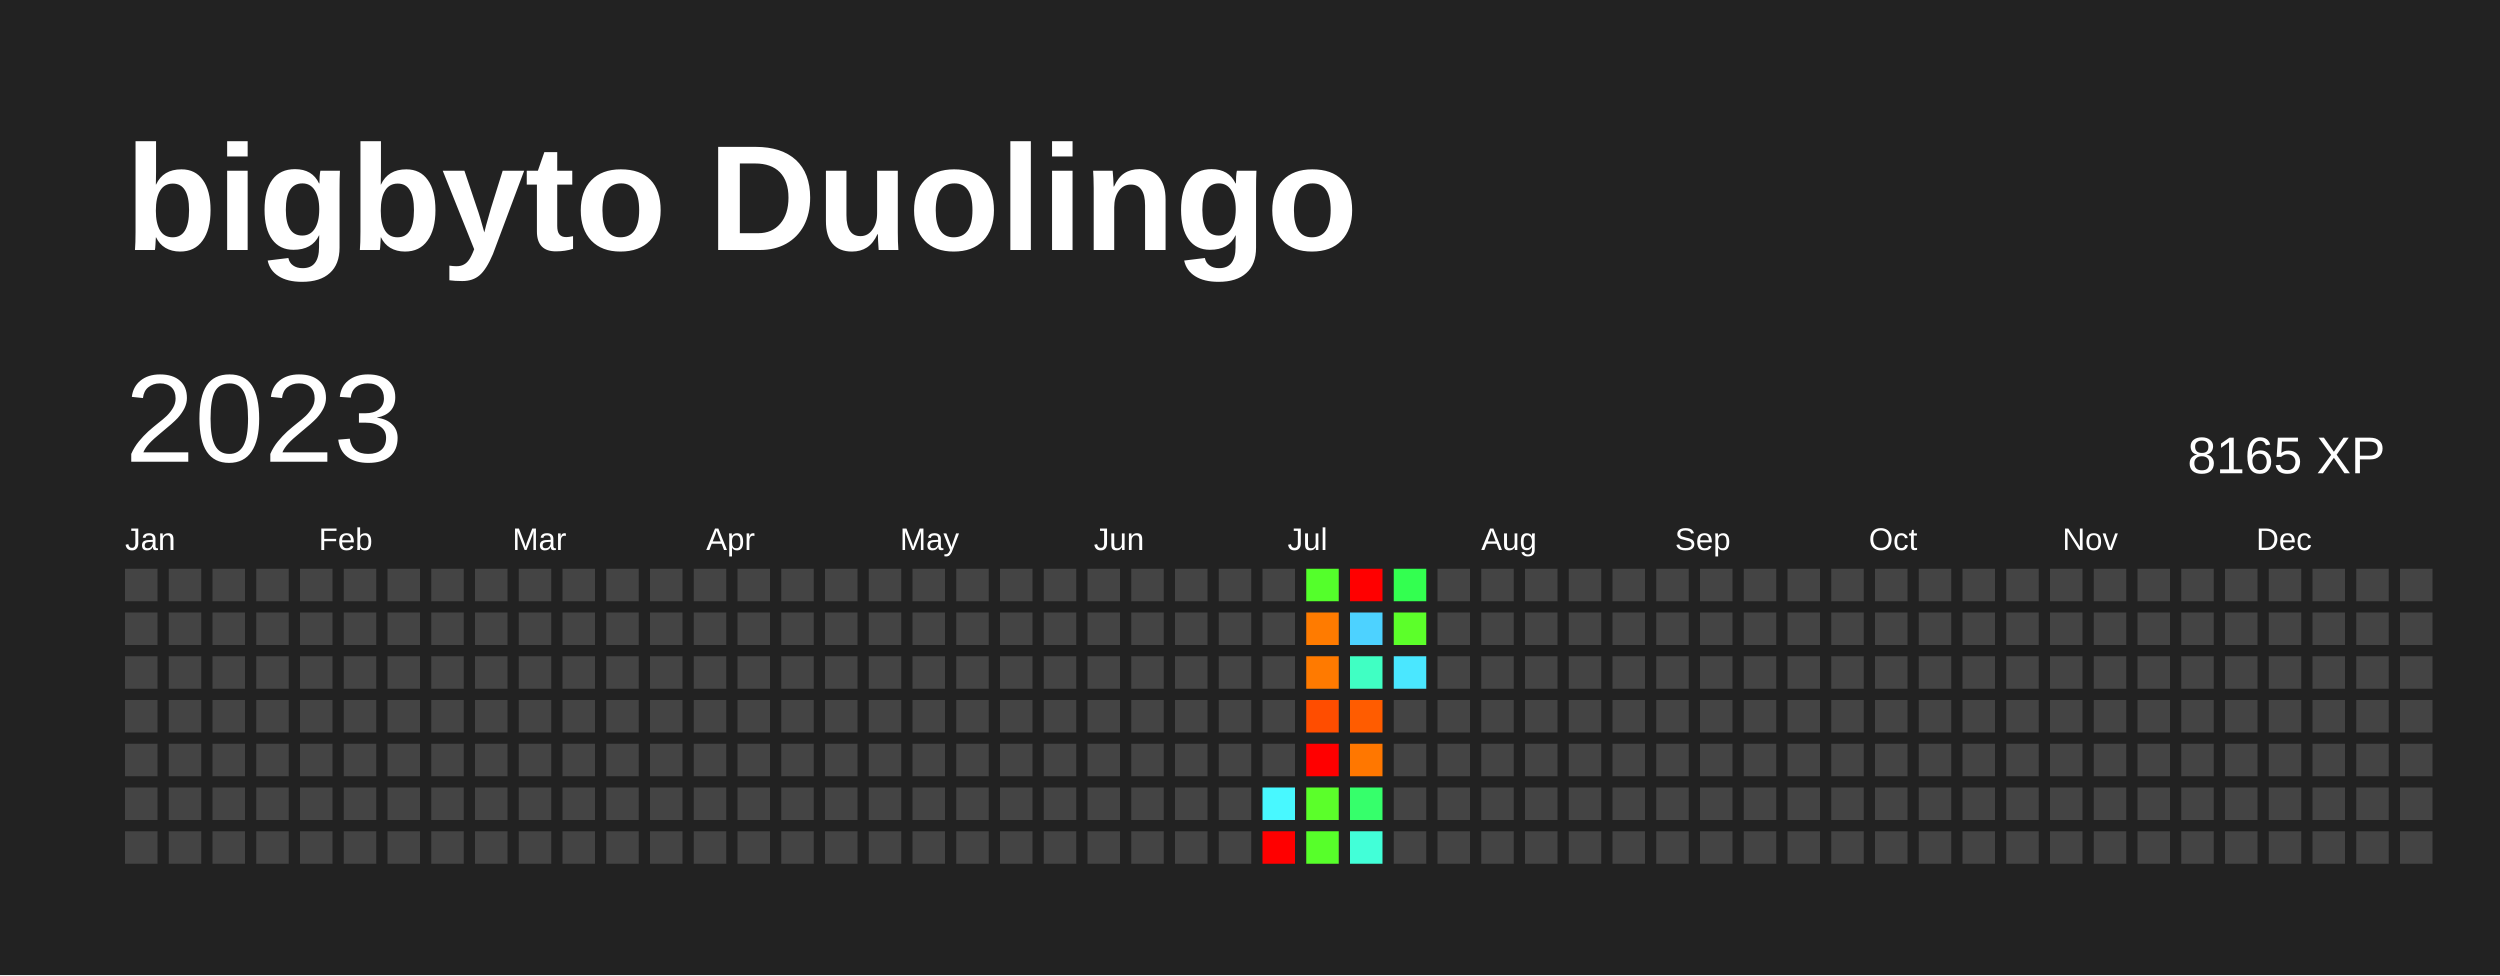
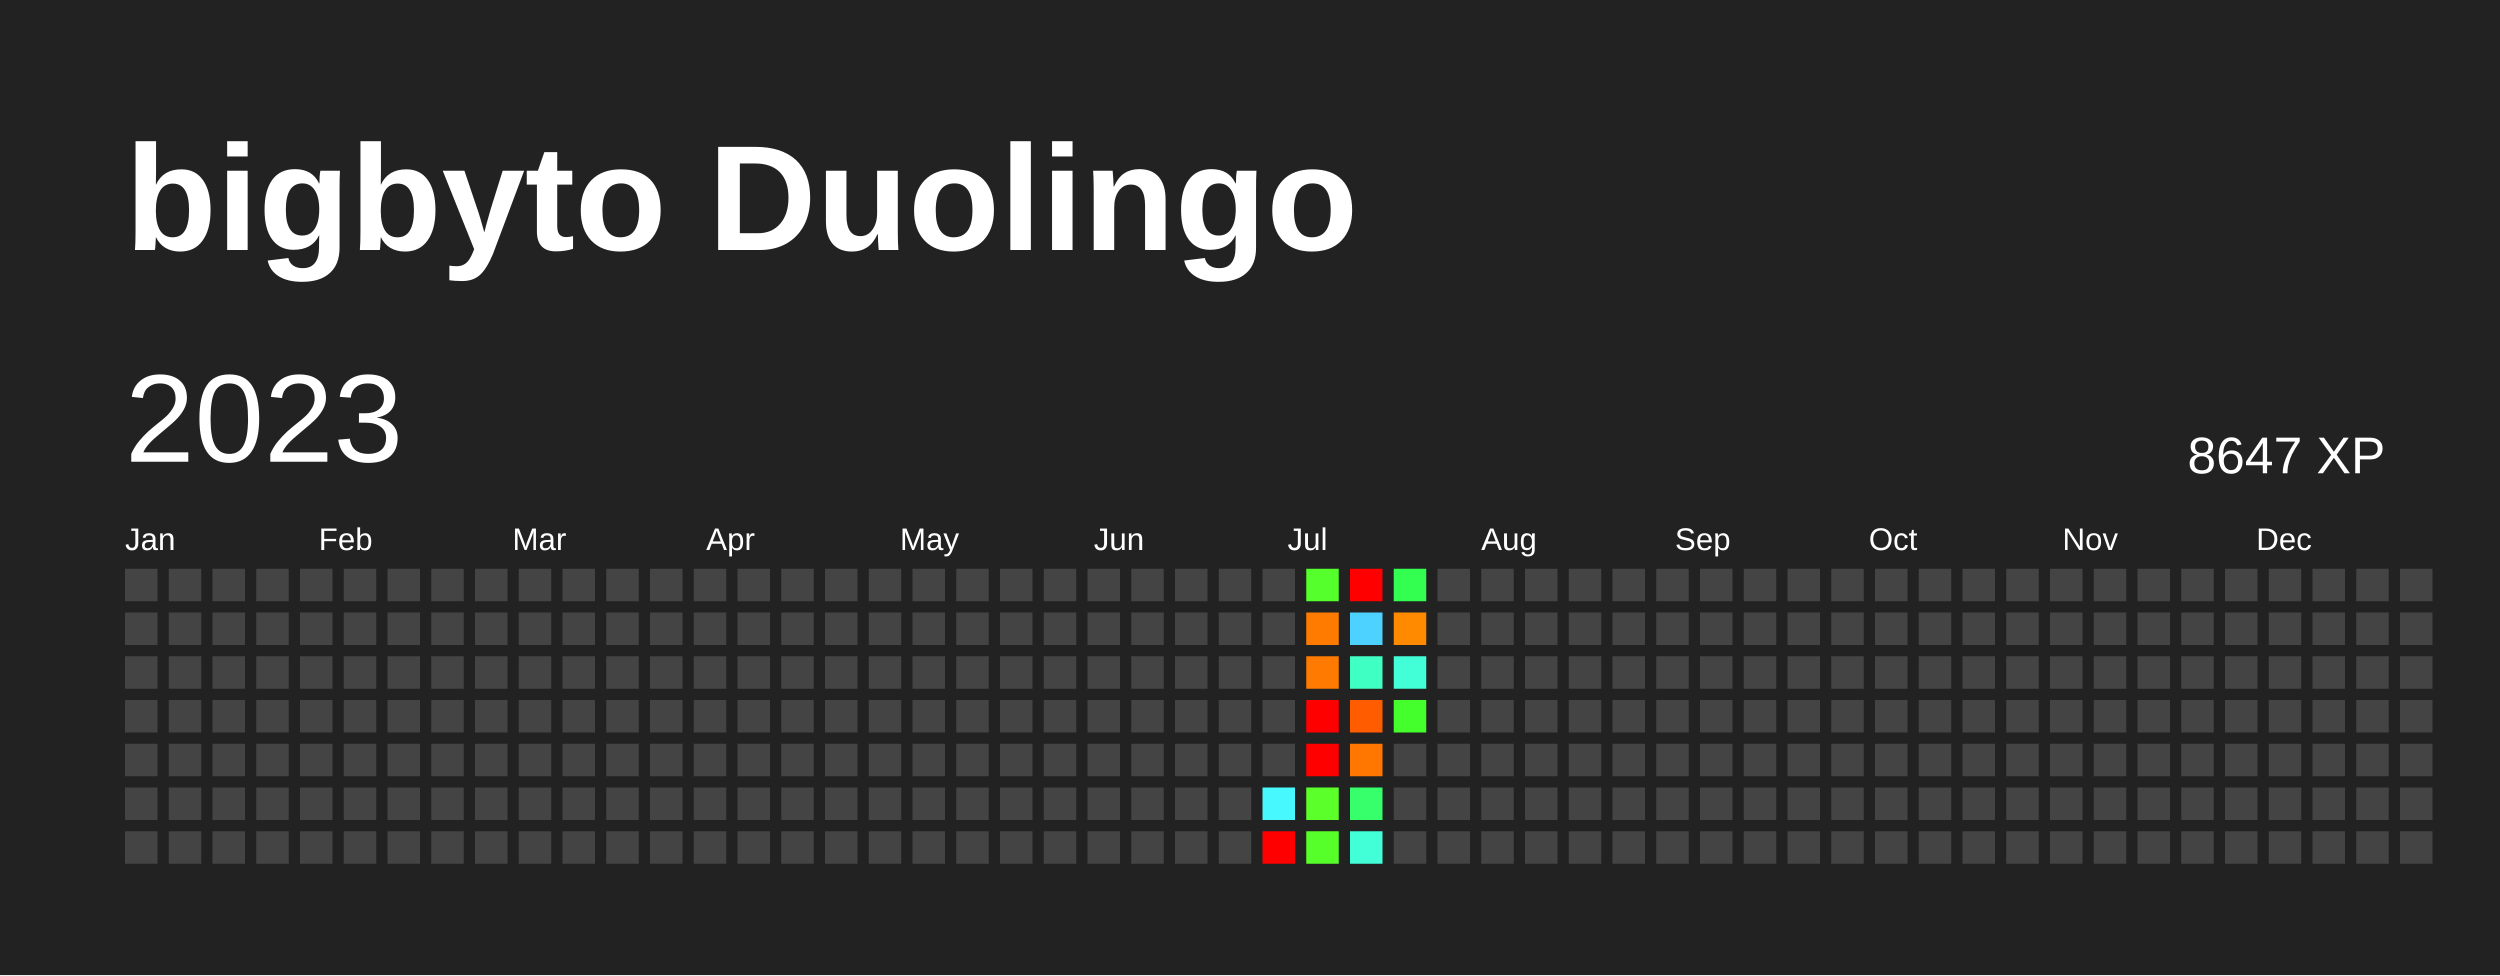
<svg xmlns="http://www.w3.org/2000/svg" baseProfile="full" height="78mm" version="1.1" viewBox="0,0,200,78" width="200mm">
  <defs />
  <rect fill="#222222" height="78" width="200" x="0" y="0" />
  <text fill="#FFFFFF" style="font-size:12px; font-family:Arial; font-weight:bold;" x="10" y="20">bigbyto Duolingo</text>
  <text dominant-baseline="hanging" fill="#FFFFFF" style="font-size:10.0px; font-family:Arial;" x="10" y="30">2023</text>
-   <text dominant-baseline="hanging" fill="#FFFFFF" style="font-size:4.125px; font-family:Arial;" x="175" y="35">8165 XP</text>
+   <text dominant-baseline="hanging" fill="#FFFFFF" style="font-size:4.125px; font-family:Arial;" x="175" y="35">8647 XP</text>
  <text fill="#FFFFFF" style="font-size:2.5px; font-family:Arial" x="10.0" y="44">Jan</text>
  <text fill="#FFFFFF" style="font-size:2.5px; font-family:Arial" x="25.5" y="44">Feb</text>
  <text fill="#FFFFFF" style="font-size:2.5px; font-family:Arial" x="41.0" y="44">Mar</text>
  <text fill="#FFFFFF" style="font-size:2.5px; font-family:Arial" x="56.5" y="44">Apr</text>
  <text fill="#FFFFFF" style="font-size:2.5px; font-family:Arial" x="72.0" y="44">May</text>
  <text fill="#FFFFFF" style="font-size:2.5px; font-family:Arial" x="87.5" y="44">Jun</text>
  <text fill="#FFFFFF" style="font-size:2.5px; font-family:Arial" x="103.0" y="44">Jul</text>
  <text fill="#FFFFFF" style="font-size:2.5px; font-family:Arial" x="118.5" y="44">Aug</text>
  <text fill="#FFFFFF" style="font-size:2.5px; font-family:Arial" x="134.0" y="44">Sep</text>
  <text fill="#FFFFFF" style="font-size:2.5px; font-family:Arial" x="149.5" y="44">Oct</text>
  <text fill="#FFFFFF" style="font-size:2.5px; font-family:Arial" x="165.0" y="44">Nov</text>
  <text fill="#FFFFFF" style="font-size:2.5px; font-family:Arial" x="180.5" y="44">Dec</text>
  <rect fill="#444444" height="2.6" width="2.6" x="10.0" y="45.5" />
  <rect fill="#444444" height="2.6" width="2.6" x="10.0" y="49.0" />
  <rect fill="#444444" height="2.6" width="2.6" x="10.0" y="52.5" />
  <rect fill="#444444" height="2.6" width="2.6" x="10.0" y="56.0" />
  <rect fill="#444444" height="2.6" width="2.6" x="10.0" y="59.5" />
  <rect fill="#444444" height="2.6" width="2.6" x="10.0" y="63.0" />
  <rect fill="#444444" height="2.6" width="2.6" x="10.0" y="66.5" />
  <rect fill="#444444" height="2.6" width="2.6" x="13.5" y="45.5" />
  <rect fill="#444444" height="2.6" width="2.6" x="13.5" y="49.0" />
  <rect fill="#444444" height="2.6" width="2.6" x="13.5" y="52.5" />
  <rect fill="#444444" height="2.6" width="2.6" x="13.5" y="56.0" />
  <rect fill="#444444" height="2.6" width="2.6" x="13.5" y="59.5" />
  <rect fill="#444444" height="2.6" width="2.6" x="13.5" y="63.0" />
  <rect fill="#444444" height="2.6" width="2.6" x="13.5" y="66.5" />
  <rect fill="#444444" height="2.6" width="2.6" x="17.0" y="45.5" />
  <rect fill="#444444" height="2.6" width="2.6" x="17.0" y="49.0" />
  <rect fill="#444444" height="2.6" width="2.6" x="17.0" y="52.5" />
  <rect fill="#444444" height="2.6" width="2.6" x="17.0" y="56.0" />
  <rect fill="#444444" height="2.6" width="2.6" x="17.0" y="59.5" />
  <rect fill="#444444" height="2.6" width="2.6" x="17.0" y="63.0" />
  <rect fill="#444444" height="2.6" width="2.6" x="17.0" y="66.5" />
  <rect fill="#444444" height="2.6" width="2.6" x="20.5" y="45.5" />
  <rect fill="#444444" height="2.6" width="2.6" x="20.5" y="49.0" />
  <rect fill="#444444" height="2.6" width="2.6" x="20.5" y="52.5" />
  <rect fill="#444444" height="2.6" width="2.6" x="20.5" y="56.0" />
  <rect fill="#444444" height="2.6" width="2.6" x="20.5" y="59.5" />
  <rect fill="#444444" height="2.6" width="2.6" x="20.5" y="63.0" />
  <rect fill="#444444" height="2.6" width="2.6" x="20.5" y="66.5" />
  <rect fill="#444444" height="2.6" width="2.6" x="24.0" y="45.5" />
  <rect fill="#444444" height="2.6" width="2.6" x="24.0" y="49.0" />
  <rect fill="#444444" height="2.6" width="2.6" x="24.0" y="52.5" />
  <rect fill="#444444" height="2.6" width="2.6" x="24.0" y="56.0" />
  <rect fill="#444444" height="2.6" width="2.6" x="24.0" y="59.5" />
  <rect fill="#444444" height="2.6" width="2.6" x="24.0" y="63.0" />
  <rect fill="#444444" height="2.6" width="2.6" x="24.0" y="66.5" />
  <rect fill="#444444" height="2.6" width="2.6" x="27.5" y="45.5" />
  <rect fill="#444444" height="2.6" width="2.6" x="27.5" y="49.0" />
  <rect fill="#444444" height="2.6" width="2.6" x="27.5" y="52.5" />
  <rect fill="#444444" height="2.6" width="2.6" x="27.5" y="56.0" />
  <rect fill="#444444" height="2.6" width="2.6" x="27.5" y="59.5" />
  <rect fill="#444444" height="2.6" width="2.6" x="27.5" y="63.0" />
  <rect fill="#444444" height="2.6" width="2.6" x="27.5" y="66.5" />
  <rect fill="#444444" height="2.6" width="2.6" x="31.0" y="45.5" />
  <rect fill="#444444" height="2.6" width="2.6" x="31.0" y="49.0" />
  <rect fill="#444444" height="2.6" width="2.6" x="31.0" y="52.5" />
  <rect fill="#444444" height="2.6" width="2.6" x="31.0" y="56.0" />
  <rect fill="#444444" height="2.6" width="2.6" x="31.0" y="59.5" />
  <rect fill="#444444" height="2.6" width="2.6" x="31.0" y="63.0" />
  <rect fill="#444444" height="2.6" width="2.6" x="31.0" y="66.5" />
  <rect fill="#444444" height="2.6" width="2.6" x="34.5" y="45.5" />
  <rect fill="#444444" height="2.6" width="2.6" x="34.5" y="49.0" />
  <rect fill="#444444" height="2.6" width="2.6" x="34.5" y="52.5" />
  <rect fill="#444444" height="2.6" width="2.6" x="34.5" y="56.0" />
  <rect fill="#444444" height="2.6" width="2.6" x="34.5" y="59.5" />
  <rect fill="#444444" height="2.6" width="2.6" x="34.5" y="63.0" />
  <rect fill="#444444" height="2.6" width="2.6" x="34.5" y="66.5" />
  <rect fill="#444444" height="2.6" width="2.6" x="38.0" y="45.5" />
  <rect fill="#444444" height="2.6" width="2.6" x="38.0" y="49.0" />
  <rect fill="#444444" height="2.6" width="2.6" x="38.0" y="52.5" />
  <rect fill="#444444" height="2.6" width="2.6" x="38.0" y="56.0" />
  <rect fill="#444444" height="2.6" width="2.6" x="38.0" y="59.5" />
  <rect fill="#444444" height="2.6" width="2.6" x="38.0" y="63.0" />
  <rect fill="#444444" height="2.6" width="2.6" x="38.0" y="66.5" />
  <rect fill="#444444" height="2.6" width="2.6" x="41.5" y="45.5" />
  <rect fill="#444444" height="2.6" width="2.6" x="41.5" y="49.0" />
  <rect fill="#444444" height="2.6" width="2.6" x="41.5" y="52.5" />
  <rect fill="#444444" height="2.6" width="2.6" x="41.5" y="56.0" />
  <rect fill="#444444" height="2.6" width="2.6" x="41.5" y="59.5" />
  <rect fill="#444444" height="2.6" width="2.6" x="41.5" y="63.0" />
  <rect fill="#444444" height="2.6" width="2.6" x="41.5" y="66.5" />
  <rect fill="#444444" height="2.6" width="2.6" x="45.0" y="45.5" />
  <rect fill="#444444" height="2.6" width="2.6" x="45.0" y="49.0" />
  <rect fill="#444444" height="2.6" width="2.6" x="45.0" y="52.5" />
  <rect fill="#444444" height="2.6" width="2.6" x="45.0" y="56.0" />
  <rect fill="#444444" height="2.6" width="2.6" x="45.0" y="59.5" />
  <rect fill="#444444" height="2.6" width="2.6" x="45.0" y="63.0" />
  <rect fill="#444444" height="2.6" width="2.6" x="45.0" y="66.5" />
  <rect fill="#444444" height="2.6" width="2.6" x="48.5" y="45.5" />
  <rect fill="#444444" height="2.6" width="2.6" x="48.5" y="49.0" />
  <rect fill="#444444" height="2.6" width="2.6" x="48.5" y="52.5" />
  <rect fill="#444444" height="2.6" width="2.6" x="48.5" y="56.0" />
  <rect fill="#444444" height="2.6" width="2.6" x="48.5" y="59.5" />
  <rect fill="#444444" height="2.6" width="2.6" x="48.5" y="63.0" />
  <rect fill="#444444" height="2.6" width="2.6" x="48.5" y="66.5" />
  <rect fill="#444444" height="2.6" width="2.6" x="52.0" y="45.5" />
  <rect fill="#444444" height="2.6" width="2.6" x="52.0" y="49.0" />
  <rect fill="#444444" height="2.6" width="2.6" x="52.0" y="52.5" />
  <rect fill="#444444" height="2.6" width="2.6" x="52.0" y="56.0" />
  <rect fill="#444444" height="2.6" width="2.6" x="52.0" y="59.5" />
  <rect fill="#444444" height="2.6" width="2.6" x="52.0" y="63.0" />
  <rect fill="#444444" height="2.6" width="2.6" x="52.0" y="66.5" />
  <rect fill="#444444" height="2.6" width="2.6" x="55.5" y="45.5" />
  <rect fill="#444444" height="2.6" width="2.6" x="55.5" y="49.0" />
  <rect fill="#444444" height="2.6" width="2.6" x="55.5" y="52.5" />
  <rect fill="#444444" height="2.6" width="2.6" x="55.5" y="56.0" />
  <rect fill="#444444" height="2.6" width="2.6" x="55.5" y="59.5" />
  <rect fill="#444444" height="2.6" width="2.6" x="55.5" y="63.0" />
  <rect fill="#444444" height="2.6" width="2.6" x="55.5" y="66.5" />
  <rect fill="#444444" height="2.6" width="2.6" x="59.0" y="45.5" />
  <rect fill="#444444" height="2.6" width="2.6" x="59.0" y="49.0" />
  <rect fill="#444444" height="2.6" width="2.6" x="59.0" y="52.5" />
  <rect fill="#444444" height="2.6" width="2.6" x="59.0" y="56.0" />
  <rect fill="#444444" height="2.6" width="2.6" x="59.0" y="59.5" />
  <rect fill="#444444" height="2.6" width="2.6" x="59.0" y="63.0" />
  <rect fill="#444444" height="2.6" width="2.6" x="59.0" y="66.5" />
  <rect fill="#444444" height="2.6" width="2.6" x="62.5" y="45.5" />
  <rect fill="#444444" height="2.6" width="2.6" x="62.5" y="49.0" />
  <rect fill="#444444" height="2.6" width="2.6" x="62.5" y="52.5" />
  <rect fill="#444444" height="2.6" width="2.6" x="62.5" y="56.0" />
  <rect fill="#444444" height="2.6" width="2.6" x="62.5" y="59.5" />
  <rect fill="#444444" height="2.6" width="2.6" x="62.5" y="63.0" />
  <rect fill="#444444" height="2.6" width="2.6" x="62.5" y="66.5" />
  <rect fill="#444444" height="2.6" width="2.6" x="66.0" y="45.5" />
  <rect fill="#444444" height="2.6" width="2.6" x="66.0" y="49.0" />
  <rect fill="#444444" height="2.6" width="2.6" x="66.0" y="52.5" />
  <rect fill="#444444" height="2.6" width="2.6" x="66.0" y="56.0" />
  <rect fill="#444444" height="2.6" width="2.6" x="66.0" y="59.5" />
  <rect fill="#444444" height="2.6" width="2.6" x="66.0" y="63.0" />
  <rect fill="#444444" height="2.6" width="2.6" x="66.0" y="66.5" />
  <rect fill="#444444" height="2.6" width="2.6" x="69.5" y="45.5" />
  <rect fill="#444444" height="2.6" width="2.6" x="69.5" y="49.0" />
  <rect fill="#444444" height="2.6" width="2.6" x="69.5" y="52.5" />
  <rect fill="#444444" height="2.6" width="2.6" x="69.5" y="56.0" />
  <rect fill="#444444" height="2.6" width="2.6" x="69.5" y="59.5" />
  <rect fill="#444444" height="2.6" width="2.6" x="69.5" y="63.0" />
  <rect fill="#444444" height="2.6" width="2.6" x="69.5" y="66.5" />
  <rect fill="#444444" height="2.6" width="2.6" x="73.0" y="45.5" />
  <rect fill="#444444" height="2.6" width="2.6" x="73.0" y="49.0" />
  <rect fill="#444444" height="2.6" width="2.6" x="73.0" y="52.5" />
  <rect fill="#444444" height="2.6" width="2.6" x="73.0" y="56.0" />
  <rect fill="#444444" height="2.6" width="2.6" x="73.0" y="59.5" />
  <rect fill="#444444" height="2.6" width="2.6" x="73.0" y="63.0" />
  <rect fill="#444444" height="2.6" width="2.6" x="73.0" y="66.5" />
  <rect fill="#444444" height="2.6" width="2.6" x="76.5" y="45.5" />
  <rect fill="#444444" height="2.6" width="2.6" x="76.5" y="49.0" />
  <rect fill="#444444" height="2.6" width="2.6" x="76.5" y="52.5" />
  <rect fill="#444444" height="2.6" width="2.6" x="76.5" y="56.0" />
  <rect fill="#444444" height="2.6" width="2.6" x="76.5" y="59.5" />
  <rect fill="#444444" height="2.6" width="2.6" x="76.5" y="63.0" />
  <rect fill="#444444" height="2.6" width="2.6" x="76.5" y="66.5" />
  <rect fill="#444444" height="2.6" width="2.6" x="80.0" y="45.5" />
  <rect fill="#444444" height="2.6" width="2.6" x="80.0" y="49.0" />
  <rect fill="#444444" height="2.6" width="2.6" x="80.0" y="52.5" />
  <rect fill="#444444" height="2.6" width="2.6" x="80.0" y="56.0" />
  <rect fill="#444444" height="2.6" width="2.6" x="80.0" y="59.5" />
  <rect fill="#444444" height="2.6" width="2.6" x="80.0" y="63.0" />
  <rect fill="#444444" height="2.6" width="2.6" x="80.0" y="66.5" />
  <rect fill="#444444" height="2.6" width="2.6" x="83.5" y="45.5" />
  <rect fill="#444444" height="2.6" width="2.6" x="83.5" y="49.0" />
  <rect fill="#444444" height="2.6" width="2.6" x="83.5" y="52.5" />
  <rect fill="#444444" height="2.6" width="2.6" x="83.5" y="56.0" />
  <rect fill="#444444" height="2.6" width="2.6" x="83.5" y="59.5" />
  <rect fill="#444444" height="2.6" width="2.6" x="83.5" y="63.0" />
  <rect fill="#444444" height="2.6" width="2.6" x="83.5" y="66.5" />
  <rect fill="#444444" height="2.6" width="2.6" x="87.0" y="45.5" />
  <rect fill="#444444" height="2.6" width="2.6" x="87.0" y="49.0" />
  <rect fill="#444444" height="2.6" width="2.6" x="87.0" y="52.5" />
  <rect fill="#444444" height="2.6" width="2.6" x="87.0" y="56.0" />
  <rect fill="#444444" height="2.6" width="2.6" x="87.0" y="59.5" />
  <rect fill="#444444" height="2.6" width="2.6" x="87.0" y="63.0" />
  <rect fill="#444444" height="2.6" width="2.6" x="87.0" y="66.5" />
  <rect fill="#444444" height="2.6" width="2.6" x="90.5" y="45.5" />
  <rect fill="#444444" height="2.6" width="2.6" x="90.5" y="49.0" />
  <rect fill="#444444" height="2.6" width="2.6" x="90.5" y="52.5" />
  <rect fill="#444444" height="2.6" width="2.6" x="90.5" y="56.0" />
  <rect fill="#444444" height="2.6" width="2.6" x="90.5" y="59.5" />
  <rect fill="#444444" height="2.6" width="2.6" x="90.5" y="63.0" />
  <rect fill="#444444" height="2.6" width="2.6" x="90.5" y="66.5" />
  <rect fill="#444444" height="2.6" width="2.6" x="94.0" y="45.5" />
  <rect fill="#444444" height="2.6" width="2.6" x="94.0" y="49.0" />
  <rect fill="#444444" height="2.6" width="2.6" x="94.0" y="52.5" />
  <rect fill="#444444" height="2.6" width="2.6" x="94.0" y="56.0" />
  <rect fill="#444444" height="2.6" width="2.6" x="94.0" y="59.5" />
  <rect fill="#444444" height="2.6" width="2.6" x="94.0" y="63.0" />
  <rect fill="#444444" height="2.6" width="2.6" x="94.0" y="66.5" />
  <rect fill="#444444" height="2.6" width="2.6" x="97.5" y="45.5" />
  <rect fill="#444444" height="2.6" width="2.6" x="97.5" y="49.0" />
  <rect fill="#444444" height="2.6" width="2.6" x="97.5" y="52.5" />
  <rect fill="#444444" height="2.6" width="2.6" x="97.5" y="56.0" />
  <rect fill="#444444" height="2.6" width="2.6" x="97.5" y="59.5" />
  <rect fill="#444444" height="2.6" width="2.6" x="97.5" y="63.0" />
  <rect fill="#444444" height="2.6" width="2.6" x="97.5" y="66.5" />
  <rect fill="#444444" height="2.6" width="2.6" x="101.0" y="45.5" />
  <rect fill="#444444" height="2.6" width="2.6" x="101.0" y="49.0" />
  <rect fill="#444444" height="2.6" width="2.6" x="101.0" y="52.5" />
  <rect fill="#444444" height="2.6" width="2.6" x="101.0" y="56.0" />
  <rect fill="#444444" height="2.6" width="2.6" x="101.0" y="59.5" />
  <rect fill="#48f8ff" height="2.6" width="2.6" x="101.0" y="63.0" />
  <rect fill="red" height="2.6" width="2.6" x="101.0" y="66.5" />
  <rect fill="#54ff2b" height="2.6" width="2.6" x="104.5" y="45.5" />
  <rect fill="#ff7b00" height="2.6" width="2.6" x="104.5" y="49.0" />
  <rect fill="#ff7a00" height="2.6" width="2.6" x="104.5" y="52.5" />
-   <rect fill="#ff4d00" height="2.6" width="2.6" x="104.5" y="56.0" />
+   <rect fill="red" height="2.6" width="2.6" x="104.5" y="56.0" />
  <rect fill="red" height="2.6" width="2.6" x="104.5" y="59.5" />
  <rect fill="#5bff2a" height="2.6" width="2.6" x="104.5" y="63.0" />
  <rect fill="#57ff2a" height="2.6" width="2.6" x="104.5" y="66.5" />
  <rect fill="red" height="2.6" width="2.6" x="108.0" y="45.5" />
  <rect fill="#4dd2ff" height="2.6" width="2.6" x="108.0" y="49.0" />
  <rect fill="#40ffc3" height="2.6" width="2.6" x="108.0" y="52.5" />
  <rect fill="#ff5c00" height="2.6" width="2.6" x="108.0" y="56.0" />
  <rect fill="#ff7700" height="2.6" width="2.6" x="108.0" y="59.5" />
  <rect fill="#36ff6b" height="2.6" width="2.6" x="108.0" y="63.0" />
  <rect fill="#42ffd8" height="2.6" width="2.6" x="108.0" y="66.5" />
  <rect fill="#33ff50" height="2.6" width="2.6" x="111.5" y="45.5" />
-   <rect fill="#5cff2a" height="2.6" width="2.6" x="111.5" y="49.0" />
-   <rect fill="#4ae7ff" height="2.6" width="2.6" x="111.5" y="52.5" />
-   <rect fill="#444444" height="2.6" width="2.6" x="111.5" y="56.0" />
+   <rect fill="#ff8a00" height="2.6" width="2.6" x="111.5" y="49.0" />
+   <rect fill="#42ffd7" height="2.6" width="2.6" x="111.5" y="52.5" />
+   <rect fill="#45ff2d" height="2.6" width="2.6" x="111.5" y="56.0" />
  <rect fill="#444444" height="2.6" width="2.6" x="111.5" y="59.5" />
  <rect fill="#444444" height="2.6" width="2.6" x="111.5" y="63.0" />
  <rect fill="#444444" height="2.6" width="2.6" x="111.5" y="66.5" />
  <rect fill="#444444" height="2.6" width="2.6" x="115.0" y="45.5" />
  <rect fill="#444444" height="2.6" width="2.6" x="115.0" y="49.0" />
  <rect fill="#444444" height="2.6" width="2.6" x="115.0" y="52.5" />
  <rect fill="#444444" height="2.6" width="2.6" x="115.0" y="56.0" />
  <rect fill="#444444" height="2.6" width="2.6" x="115.0" y="59.5" />
  <rect fill="#444444" height="2.6" width="2.6" x="115.0" y="63.0" />
  <rect fill="#444444" height="2.6" width="2.6" x="115.0" y="66.5" />
  <rect fill="#444444" height="2.6" width="2.6" x="118.5" y="45.5" />
  <rect fill="#444444" height="2.6" width="2.6" x="118.5" y="49.0" />
  <rect fill="#444444" height="2.6" width="2.6" x="118.5" y="52.5" />
  <rect fill="#444444" height="2.6" width="2.6" x="118.5" y="56.0" />
  <rect fill="#444444" height="2.6" width="2.6" x="118.5" y="59.5" />
  <rect fill="#444444" height="2.6" width="2.6" x="118.5" y="63.0" />
  <rect fill="#444444" height="2.6" width="2.6" x="118.5" y="66.5" />
  <rect fill="#444444" height="2.6" width="2.6" x="122.0" y="45.5" />
  <rect fill="#444444" height="2.6" width="2.6" x="122.0" y="49.0" />
  <rect fill="#444444" height="2.6" width="2.6" x="122.0" y="52.5" />
  <rect fill="#444444" height="2.6" width="2.6" x="122.0" y="56.0" />
  <rect fill="#444444" height="2.6" width="2.6" x="122.0" y="59.5" />
  <rect fill="#444444" height="2.6" width="2.6" x="122.0" y="63.0" />
  <rect fill="#444444" height="2.6" width="2.6" x="122.0" y="66.5" />
  <rect fill="#444444" height="2.6" width="2.6" x="125.5" y="45.5" />
  <rect fill="#444444" height="2.6" width="2.6" x="125.5" y="49.0" />
  <rect fill="#444444" height="2.6" width="2.6" x="125.5" y="52.5" />
  <rect fill="#444444" height="2.6" width="2.6" x="125.5" y="56.0" />
  <rect fill="#444444" height="2.6" width="2.6" x="125.5" y="59.5" />
  <rect fill="#444444" height="2.6" width="2.6" x="125.5" y="63.0" />
  <rect fill="#444444" height="2.6" width="2.6" x="125.5" y="66.5" />
  <rect fill="#444444" height="2.6" width="2.6" x="129.0" y="45.5" />
  <rect fill="#444444" height="2.6" width="2.6" x="129.0" y="49.0" />
  <rect fill="#444444" height="2.6" width="2.6" x="129.0" y="52.5" />
  <rect fill="#444444" height="2.6" width="2.6" x="129.0" y="56.0" />
  <rect fill="#444444" height="2.6" width="2.6" x="129.0" y="59.5" />
  <rect fill="#444444" height="2.6" width="2.6" x="129.0" y="63.0" />
  <rect fill="#444444" height="2.6" width="2.6" x="129.0" y="66.5" />
  <rect fill="#444444" height="2.6" width="2.6" x="132.5" y="45.5" />
  <rect fill="#444444" height="2.6" width="2.6" x="132.5" y="49.0" />
  <rect fill="#444444" height="2.6" width="2.6" x="132.5" y="52.5" />
  <rect fill="#444444" height="2.6" width="2.6" x="132.5" y="56.0" />
  <rect fill="#444444" height="2.6" width="2.6" x="132.5" y="59.5" />
  <rect fill="#444444" height="2.6" width="2.6" x="132.5" y="63.0" />
  <rect fill="#444444" height="2.6" width="2.6" x="132.5" y="66.5" />
  <rect fill="#444444" height="2.6" width="2.6" x="136.0" y="45.5" />
  <rect fill="#444444" height="2.6" width="2.6" x="136.0" y="49.0" />
  <rect fill="#444444" height="2.6" width="2.6" x="136.0" y="52.5" />
  <rect fill="#444444" height="2.6" width="2.6" x="136.0" y="56.0" />
  <rect fill="#444444" height="2.6" width="2.6" x="136.0" y="59.5" />
  <rect fill="#444444" height="2.6" width="2.6" x="136.0" y="63.0" />
  <rect fill="#444444" height="2.6" width="2.6" x="136.0" y="66.5" />
  <rect fill="#444444" height="2.6" width="2.6" x="139.5" y="45.5" />
  <rect fill="#444444" height="2.6" width="2.6" x="139.5" y="49.0" />
  <rect fill="#444444" height="2.6" width="2.6" x="139.5" y="52.5" />
  <rect fill="#444444" height="2.6" width="2.6" x="139.5" y="56.0" />
  <rect fill="#444444" height="2.6" width="2.6" x="139.5" y="59.5" />
  <rect fill="#444444" height="2.6" width="2.6" x="139.5" y="63.0" />
  <rect fill="#444444" height="2.6" width="2.6" x="139.5" y="66.5" />
  <rect fill="#444444" height="2.6" width="2.6" x="143.0" y="45.5" />
  <rect fill="#444444" height="2.6" width="2.6" x="143.0" y="49.0" />
  <rect fill="#444444" height="2.6" width="2.6" x="143.0" y="52.5" />
  <rect fill="#444444" height="2.6" width="2.6" x="143.0" y="56.0" />
  <rect fill="#444444" height="2.6" width="2.6" x="143.0" y="59.5" />
  <rect fill="#444444" height="2.6" width="2.6" x="143.0" y="63.0" />
  <rect fill="#444444" height="2.6" width="2.6" x="143.0" y="66.5" />
  <rect fill="#444444" height="2.6" width="2.6" x="146.5" y="45.5" />
  <rect fill="#444444" height="2.6" width="2.6" x="146.5" y="49.0" />
  <rect fill="#444444" height="2.6" width="2.6" x="146.5" y="52.5" />
  <rect fill="#444444" height="2.6" width="2.6" x="146.5" y="56.0" />
  <rect fill="#444444" height="2.6" width="2.6" x="146.5" y="59.5" />
  <rect fill="#444444" height="2.6" width="2.6" x="146.5" y="63.0" />
  <rect fill="#444444" height="2.6" width="2.6" x="146.5" y="66.5" />
  <rect fill="#444444" height="2.6" width="2.6" x="150.0" y="45.5" />
  <rect fill="#444444" height="2.6" width="2.6" x="150.0" y="49.0" />
  <rect fill="#444444" height="2.6" width="2.6" x="150.0" y="52.5" />
  <rect fill="#444444" height="2.6" width="2.6" x="150.0" y="56.0" />
  <rect fill="#444444" height="2.6" width="2.6" x="150.0" y="59.5" />
  <rect fill="#444444" height="2.6" width="2.6" x="150.0" y="63.0" />
  <rect fill="#444444" height="2.6" width="2.6" x="150.0" y="66.5" />
  <rect fill="#444444" height="2.6" width="2.6" x="153.5" y="45.5" />
  <rect fill="#444444" height="2.6" width="2.6" x="153.5" y="49.0" />
  <rect fill="#444444" height="2.6" width="2.6" x="153.5" y="52.5" />
  <rect fill="#444444" height="2.6" width="2.6" x="153.5" y="56.0" />
  <rect fill="#444444" height="2.6" width="2.6" x="153.5" y="59.5" />
  <rect fill="#444444" height="2.6" width="2.6" x="153.5" y="63.0" />
  <rect fill="#444444" height="2.6" width="2.6" x="153.5" y="66.5" />
  <rect fill="#444444" height="2.6" width="2.6" x="157.0" y="45.5" />
  <rect fill="#444444" height="2.6" width="2.6" x="157.0" y="49.0" />
  <rect fill="#444444" height="2.6" width="2.6" x="157.0" y="52.5" />
  <rect fill="#444444" height="2.6" width="2.6" x="157.0" y="56.0" />
  <rect fill="#444444" height="2.6" width="2.6" x="157.0" y="59.5" />
  <rect fill="#444444" height="2.6" width="2.6" x="157.0" y="63.0" />
  <rect fill="#444444" height="2.6" width="2.6" x="157.0" y="66.5" />
  <rect fill="#444444" height="2.6" width="2.6" x="160.5" y="45.5" />
  <rect fill="#444444" height="2.6" width="2.6" x="160.5" y="49.0" />
  <rect fill="#444444" height="2.6" width="2.6" x="160.5" y="52.5" />
  <rect fill="#444444" height="2.6" width="2.6" x="160.5" y="56.0" />
  <rect fill="#444444" height="2.6" width="2.6" x="160.5" y="59.5" />
  <rect fill="#444444" height="2.6" width="2.6" x="160.5" y="63.0" />
  <rect fill="#444444" height="2.6" width="2.6" x="160.5" y="66.5" />
  <rect fill="#444444" height="2.6" width="2.6" x="164.0" y="45.5" />
  <rect fill="#444444" height="2.6" width="2.6" x="164.0" y="49.0" />
  <rect fill="#444444" height="2.6" width="2.6" x="164.0" y="52.5" />
  <rect fill="#444444" height="2.6" width="2.6" x="164.0" y="56.0" />
  <rect fill="#444444" height="2.6" width="2.6" x="164.0" y="59.5" />
  <rect fill="#444444" height="2.6" width="2.6" x="164.0" y="63.0" />
  <rect fill="#444444" height="2.6" width="2.6" x="164.0" y="66.5" />
  <rect fill="#444444" height="2.6" width="2.6" x="167.5" y="45.5" />
  <rect fill="#444444" height="2.6" width="2.6" x="167.5" y="49.0" />
  <rect fill="#444444" height="2.6" width="2.6" x="167.5" y="52.5" />
  <rect fill="#444444" height="2.6" width="2.6" x="167.5" y="56.0" />
  <rect fill="#444444" height="2.6" width="2.6" x="167.5" y="59.5" />
  <rect fill="#444444" height="2.6" width="2.6" x="167.5" y="63.0" />
  <rect fill="#444444" height="2.6" width="2.6" x="167.5" y="66.5" />
  <rect fill="#444444" height="2.6" width="2.6" x="171.0" y="45.5" />
  <rect fill="#444444" height="2.6" width="2.6" x="171.0" y="49.0" />
  <rect fill="#444444" height="2.6" width="2.6" x="171.0" y="52.5" />
  <rect fill="#444444" height="2.6" width="2.6" x="171.0" y="56.0" />
  <rect fill="#444444" height="2.6" width="2.6" x="171.0" y="59.5" />
  <rect fill="#444444" height="2.6" width="2.6" x="171.0" y="63.0" />
  <rect fill="#444444" height="2.6" width="2.6" x="171.0" y="66.5" />
  <rect fill="#444444" height="2.6" width="2.6" x="174.5" y="45.5" />
  <rect fill="#444444" height="2.6" width="2.6" x="174.5" y="49.0" />
  <rect fill="#444444" height="2.6" width="2.6" x="174.5" y="52.5" />
  <rect fill="#444444" height="2.6" width="2.6" x="174.5" y="56.0" />
  <rect fill="#444444" height="2.6" width="2.6" x="174.5" y="59.5" />
  <rect fill="#444444" height="2.6" width="2.6" x="174.5" y="63.0" />
  <rect fill="#444444" height="2.6" width="2.6" x="174.5" y="66.5" />
  <rect fill="#444444" height="2.6" width="2.6" x="178.0" y="45.5" />
  <rect fill="#444444" height="2.6" width="2.6" x="178.0" y="49.0" />
  <rect fill="#444444" height="2.6" width="2.6" x="178.0" y="52.5" />
  <rect fill="#444444" height="2.6" width="2.6" x="178.0" y="56.0" />
  <rect fill="#444444" height="2.6" width="2.6" x="178.0" y="59.5" />
  <rect fill="#444444" height="2.6" width="2.6" x="178.0" y="63.0" />
  <rect fill="#444444" height="2.6" width="2.6" x="178.0" y="66.5" />
  <rect fill="#444444" height="2.6" width="2.6" x="181.5" y="45.5" />
  <rect fill="#444444" height="2.6" width="2.6" x="181.5" y="49.0" />
  <rect fill="#444444" height="2.6" width="2.6" x="181.5" y="52.5" />
  <rect fill="#444444" height="2.6" width="2.6" x="181.5" y="56.0" />
  <rect fill="#444444" height="2.6" width="2.6" x="181.5" y="59.5" />
  <rect fill="#444444" height="2.6" width="2.6" x="181.5" y="63.0" />
  <rect fill="#444444" height="2.6" width="2.6" x="181.5" y="66.5" />
  <rect fill="#444444" height="2.6" width="2.6" x="185.0" y="45.5" />
  <rect fill="#444444" height="2.6" width="2.6" x="185.0" y="49.0" />
  <rect fill="#444444" height="2.6" width="2.6" x="185.0" y="52.5" />
  <rect fill="#444444" height="2.6" width="2.6" x="185.0" y="56.0" />
  <rect fill="#444444" height="2.6" width="2.6" x="185.0" y="59.5" />
  <rect fill="#444444" height="2.6" width="2.6" x="185.0" y="63.0" />
  <rect fill="#444444" height="2.6" width="2.6" x="185.0" y="66.5" />
  <rect fill="#444444" height="2.6" width="2.6" x="188.5" y="45.5" />
  <rect fill="#444444" height="2.6" width="2.6" x="188.5" y="49.0" />
  <rect fill="#444444" height="2.6" width="2.6" x="188.5" y="52.5" />
  <rect fill="#444444" height="2.6" width="2.6" x="188.5" y="56.0" />
  <rect fill="#444444" height="2.6" width="2.6" x="188.5" y="59.5" />
  <rect fill="#444444" height="2.6" width="2.6" x="188.5" y="63.0" />
  <rect fill="#444444" height="2.6" width="2.6" x="188.5" y="66.5" />
  <rect fill="#444444" height="2.6" width="2.6" x="192.0" y="45.5" />
  <rect fill="#444444" height="2.6" width="2.6" x="192.0" y="49.0" />
  <rect fill="#444444" height="2.6" width="2.6" x="192.0" y="52.5" />
  <rect fill="#444444" height="2.6" width="2.6" x="192.0" y="56.0" />
  <rect fill="#444444" height="2.6" width="2.6" x="192.0" y="59.5" />
  <rect fill="#444444" height="2.6" width="2.6" x="192.0" y="63.0" />
  <rect fill="#444444" height="2.6" width="2.6" x="192.0" y="66.5" />
</svg>
